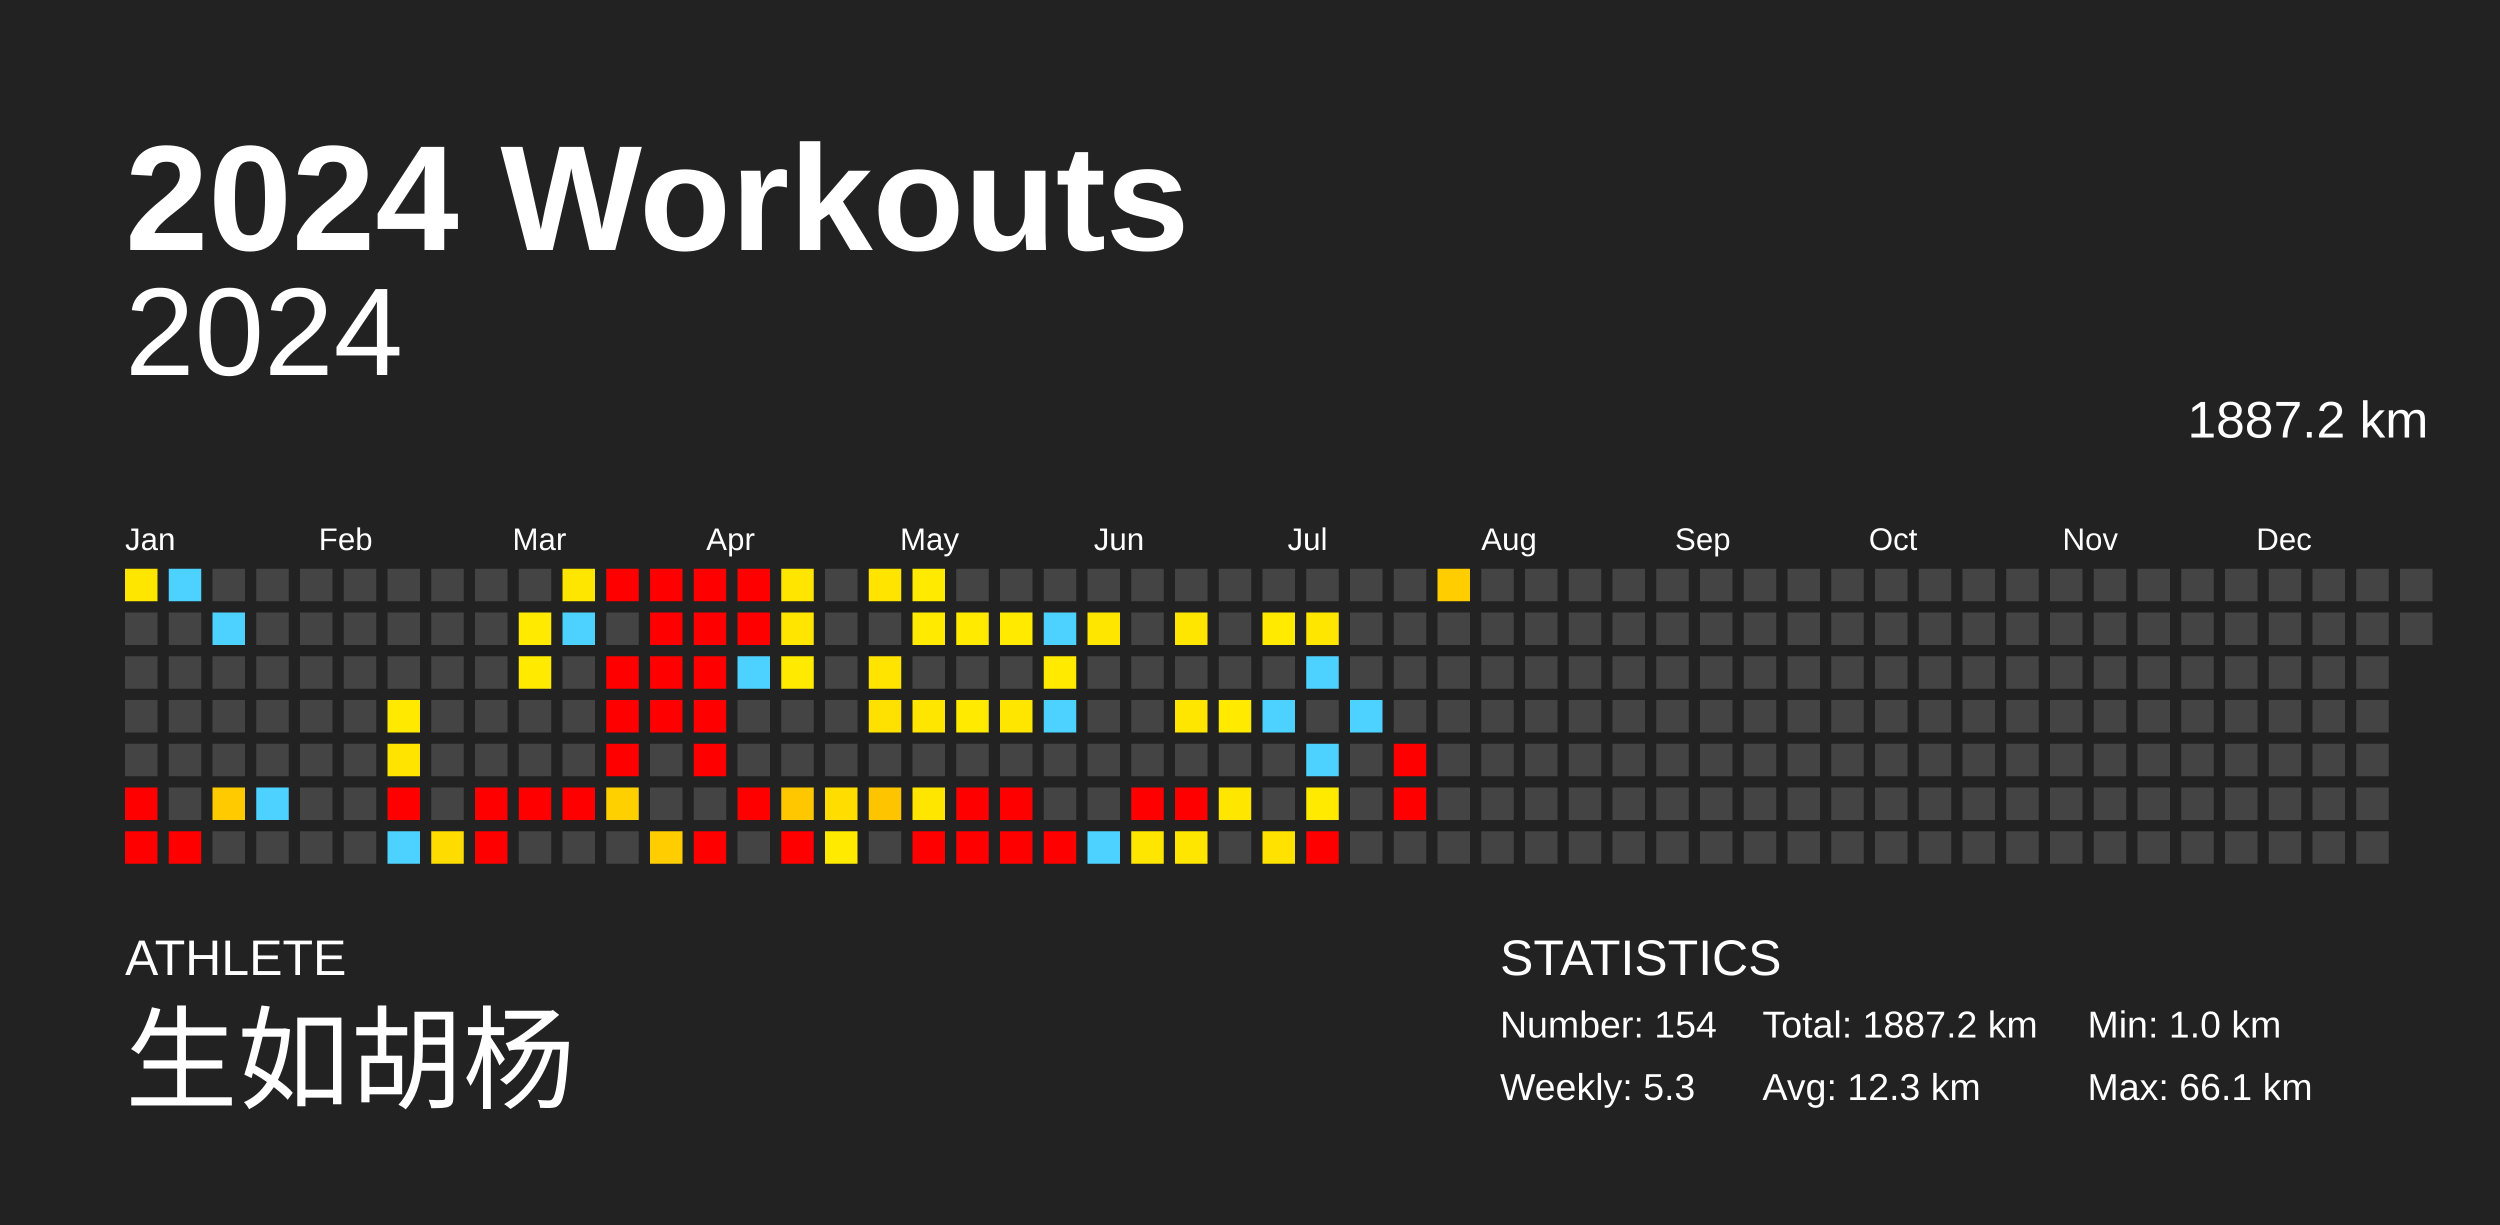
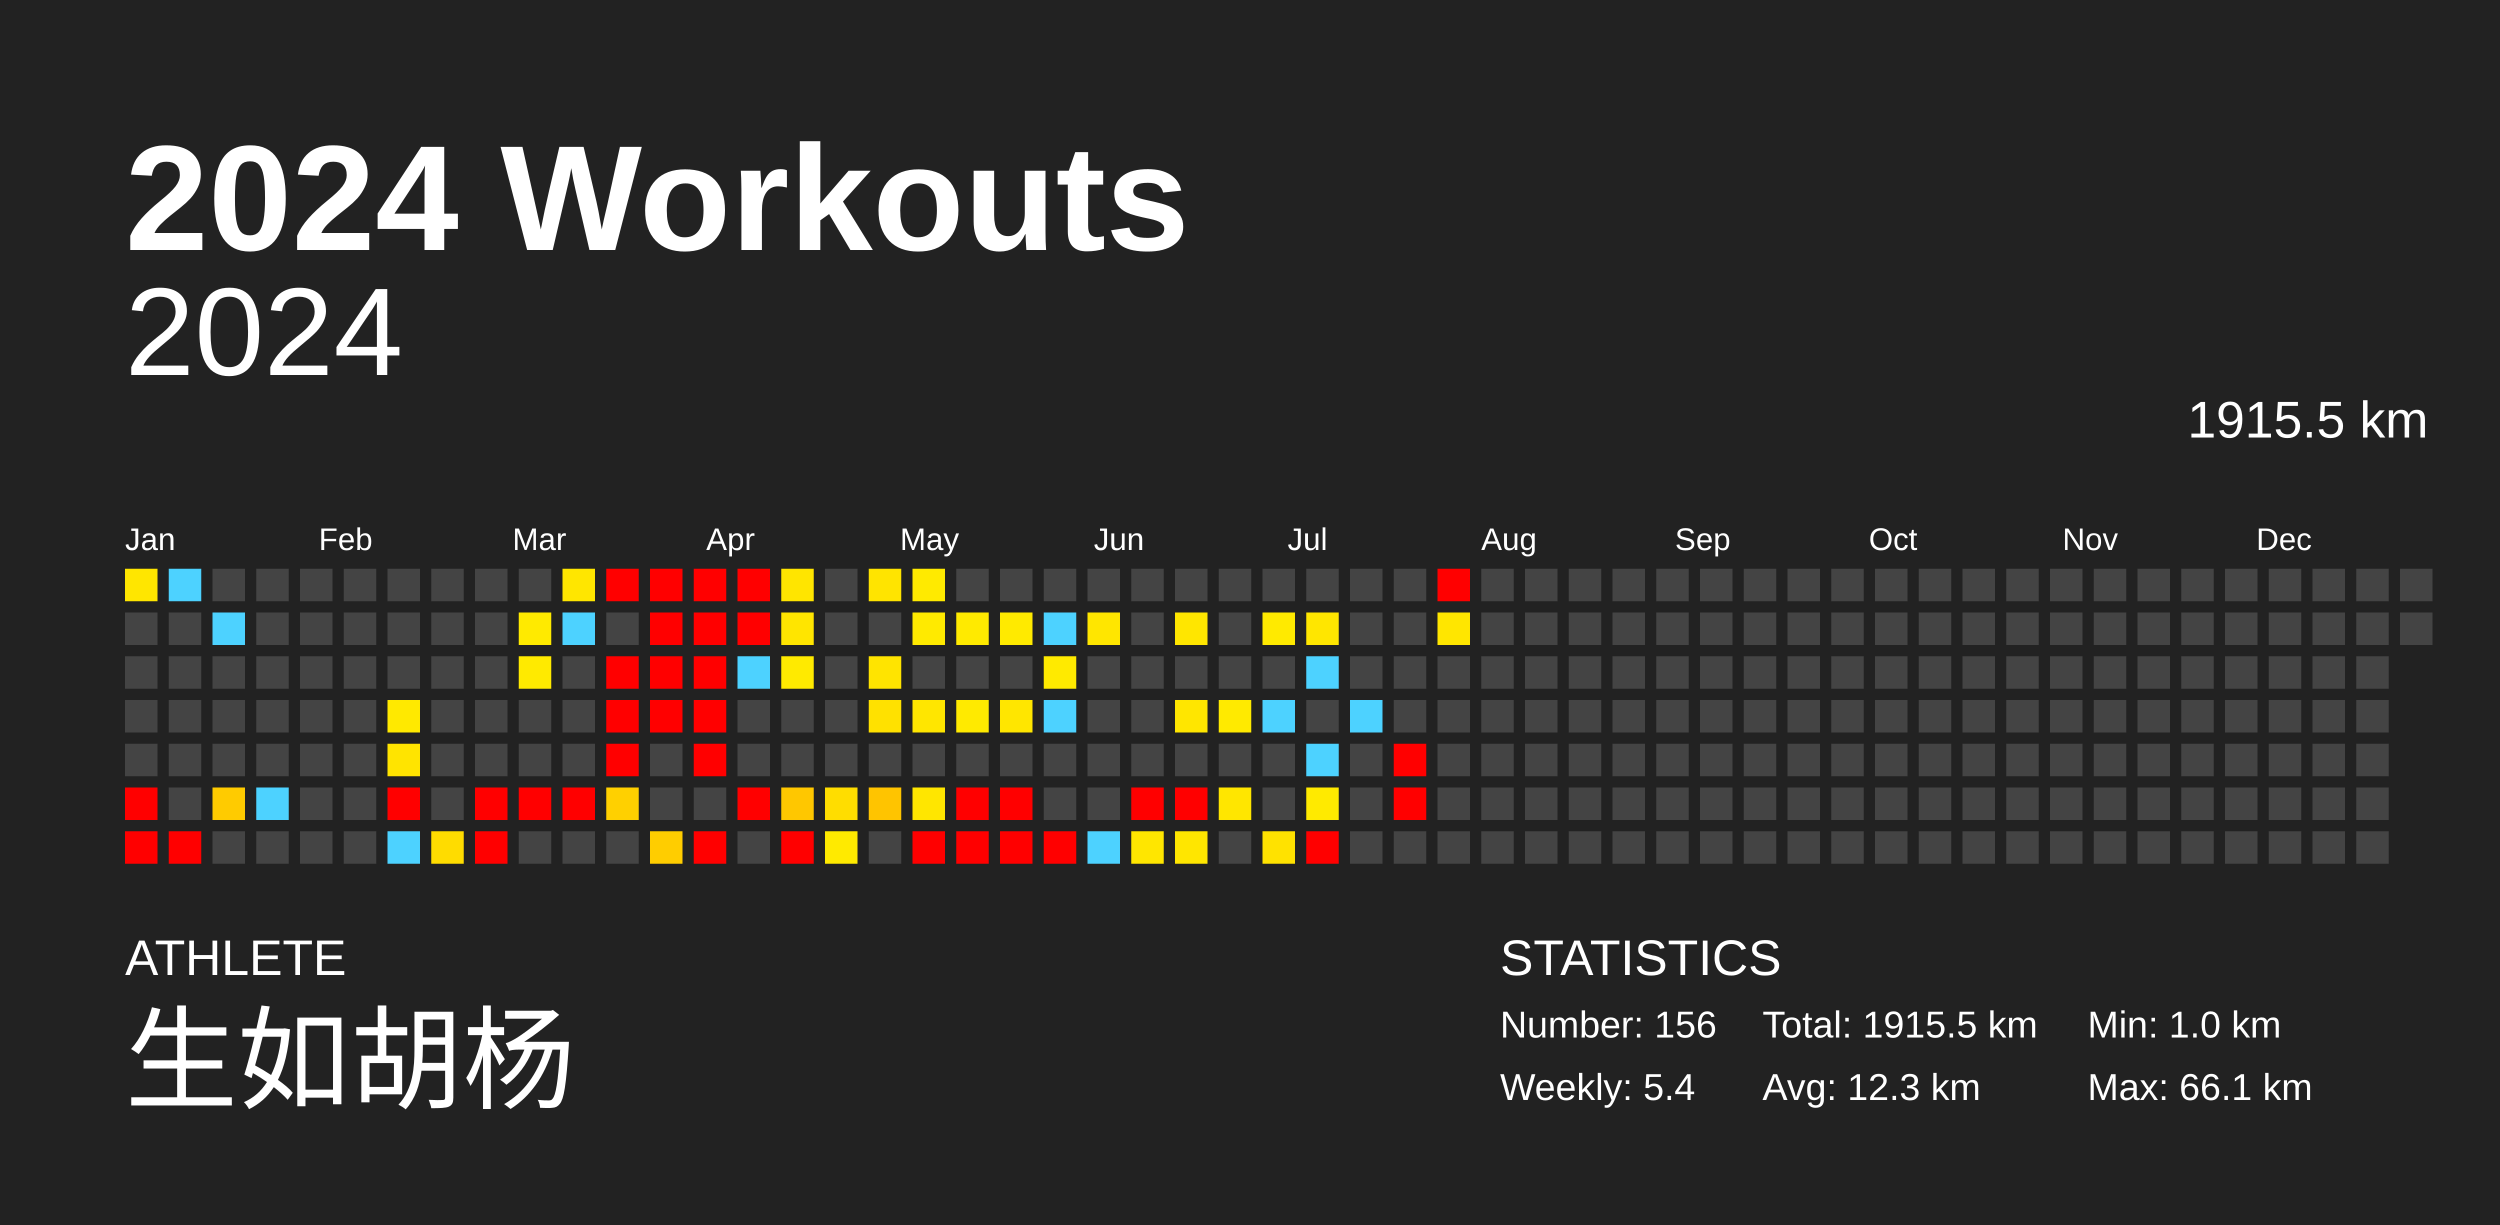
<svg xmlns="http://www.w3.org/2000/svg" baseProfile="full" height="98mm" version="1.1" viewBox="0,0,200,98" width="200mm">
  <defs />
  <rect fill="#222222" height="98" width="200" x="0" y="0" />
  <text fill="#FFFFFF" style="font-size:12px; font-family:Arial; font-weight:bold;" x="10" y="20">2024 Workouts</text>
  <text fill="#FFFFFF" style="font-size:4px; font-family:Arial" x="10" y="78">ATHLETE</text>
  <text fill="#FFFFFF" style="font-size:9px; font-family:Arial" x="10" y="88">生如胡杨</text>
  <text fill="#FFFFFF" style="font-size:4px; font-family:Arial" x="120" y="78">STATISTICS</text>
-   <text fill="#FFFFFF" style="font-size:3px; font-family:Arial" x="120" y="83">Number: 154</text>
-   <text fill="#FFFFFF" style="font-size:3px; font-family:Arial" x="120" y="88">Weekly: 5.3</text>
-   <text fill="#FFFFFF" style="font-size:3px; font-family:Arial" x="141" y="83">Total: 1887.2 km</text>
+   <text fill="#FFFFFF" style="font-size:3px; font-family:Arial" x="120" y="83">Number: 156</text>
+   <text fill="#FFFFFF" style="font-size:3px; font-family:Arial" x="120" y="88">Weekly: 5.4</text>
+   <text fill="#FFFFFF" style="font-size:3px; font-family:Arial" x="141" y="83">Total: 1915.5 km</text>
  <text fill="#FFFFFF" style="font-size:3px; font-family:Arial" x="141" y="88">Avg: 12.3 km</text>
  <text fill="#FFFFFF" style="font-size:3px; font-family:Arial" x="167" y="83">Min: 1.0 km</text>
  <text fill="#FFFFFF" style="font-size:3px; font-family:Arial" x="167" y="88">Max: 66.1 km</text>
  <text alignment-baseline="hanging" fill="#FFFFFF" style="font-size:10.0px; font-family:Arial;" x="10" y="30">2024</text>
-   <text alignment-baseline="hanging" fill="#FFFFFF" style="font-size:4.125px; font-family:Arial;" x="175" y="35">1887.2 km</text>
+   <text alignment-baseline="hanging" fill="#FFFFFF" style="font-size:4.125px; font-family:Arial;" x="175" y="35">1915.5 km</text>
  <text fill="#FFFFFF" style="font-size:2.5px; font-family:Arial" x="10.0" y="44">Jan</text>
  <text fill="#FFFFFF" style="font-size:2.5px; font-family:Arial" x="25.5" y="44">Feb</text>
  <text fill="#FFFFFF" style="font-size:2.5px; font-family:Arial" x="41.0" y="44">Mar</text>
  <text fill="#FFFFFF" style="font-size:2.5px; font-family:Arial" x="56.5" y="44">Apr</text>
  <text fill="#FFFFFF" style="font-size:2.5px; font-family:Arial" x="72.0" y="44">May</text>
  <text fill="#FFFFFF" style="font-size:2.5px; font-family:Arial" x="87.5" y="44">Jun</text>
  <text fill="#FFFFFF" style="font-size:2.5px; font-family:Arial" x="103.0" y="44">Jul</text>
  <text fill="#FFFFFF" style="font-size:2.5px; font-family:Arial" x="118.5" y="44">Aug</text>
  <text fill="#FFFFFF" style="font-size:2.5px; font-family:Arial" x="134.0" y="44">Sep</text>
  <text fill="#FFFFFF" style="font-size:2.5px; font-family:Arial" x="149.5" y="44">Oct</text>
  <text fill="#FFFFFF" style="font-size:2.5px; font-family:Arial" x="165.0" y="44">Nov</text>
  <text fill="#FFFFFF" style="font-size:2.5px; font-family:Arial" x="180.5" y="44">Dec</text>
  <rect fill="#ffe600" height="2.6" width="2.6" x="10.0" y="45.5" />
  <rect fill="#444444" height="2.6" width="2.6" x="10.0" y="49.0" />
  <rect fill="#444444" height="2.6" width="2.6" x="10.0" y="52.5" />
  <rect fill="#444444" height="2.6" width="2.6" x="10.0" y="56.0" />
  <rect fill="#444444" height="2.6" width="2.6" x="10.0" y="59.5" />
  <rect fill="red" height="2.6" width="2.6" x="10.0" y="63.0" />
  <rect fill="red" height="2.6" width="2.6" x="10.0" y="66.5" />
  <rect fill="#4dd2ff" height="2.6" width="2.6" x="13.5" y="45.5" />
  <rect fill="#444444" height="2.6" width="2.6" x="13.5" y="49.0" />
  <rect fill="#444444" height="2.6" width="2.6" x="13.5" y="52.5" />
  <rect fill="#444444" height="2.6" width="2.6" x="13.5" y="56.0" />
  <rect fill="#444444" height="2.6" width="2.6" x="13.5" y="59.5" />
  <rect fill="#444444" height="2.6" width="2.6" x="13.5" y="63.0" />
  <rect fill="red" height="2.6" width="2.6" x="13.5" y="66.5" />
  <rect fill="#444444" height="2.6" width="2.6" x="17.0" y="45.5" />
  <rect fill="#4dd2ff" height="2.6" width="2.6" x="17.0" y="49.0" />
  <rect fill="#444444" height="2.6" width="2.6" x="17.0" y="52.5" />
  <rect fill="#444444" height="2.6" width="2.6" x="17.0" y="56.0" />
  <rect fill="#444444" height="2.6" width="2.6" x="17.0" y="59.5" />
  <rect fill="#ffcb00" height="2.6" width="2.6" x="17.0" y="63.0" />
  <rect fill="#444444" height="2.6" width="2.6" x="17.0" y="66.5" />
  <rect fill="#444444" height="2.6" width="2.6" x="20.5" y="45.5" />
  <rect fill="#444444" height="2.6" width="2.6" x="20.5" y="49.0" />
  <rect fill="#444444" height="2.6" width="2.6" x="20.5" y="52.5" />
  <rect fill="#444444" height="2.6" width="2.6" x="20.5" y="56.0" />
  <rect fill="#444444" height="2.6" width="2.6" x="20.5" y="59.5" />
  <rect fill="#4dd2ff" height="2.6" width="2.6" x="20.5" y="63.0" />
  <rect fill="#444444" height="2.6" width="2.6" x="20.5" y="66.5" />
  <rect fill="#444444" height="2.6" width="2.6" x="24.0" y="45.5" />
  <rect fill="#444444" height="2.6" width="2.6" x="24.0" y="49.0" />
  <rect fill="#444444" height="2.6" width="2.6" x="24.0" y="52.5" />
  <rect fill="#444444" height="2.6" width="2.6" x="24.0" y="56.0" />
  <rect fill="#444444" height="2.6" width="2.6" x="24.0" y="59.5" />
  <rect fill="#444444" height="2.6" width="2.6" x="24.0" y="63.0" />
  <rect fill="#444444" height="2.6" width="2.6" x="24.0" y="66.5" />
  <rect fill="#444444" height="2.6" width="2.6" x="27.5" y="45.5" />
  <rect fill="#444444" height="2.6" width="2.6" x="27.5" y="49.0" />
  <rect fill="#444444" height="2.6" width="2.6" x="27.5" y="52.5" />
  <rect fill="#444444" height="2.6" width="2.6" x="27.5" y="56.0" />
  <rect fill="#444444" height="2.6" width="2.6" x="27.5" y="59.5" />
  <rect fill="#444444" height="2.6" width="2.6" x="27.5" y="63.0" />
  <rect fill="#444444" height="2.6" width="2.6" x="27.5" y="66.5" />
  <rect fill="#444444" height="2.6" width="2.6" x="31.0" y="45.5" />
  <rect fill="#444444" height="2.6" width="2.6" x="31.0" y="49.0" />
  <rect fill="#444444" height="2.6" width="2.6" x="31.0" y="52.5" />
  <rect fill="#ffe900" height="2.6" width="2.6" x="31.0" y="56.0" />
  <rect fill="#ffe400" height="2.6" width="2.6" x="31.0" y="59.5" />
  <rect fill="red" height="2.6" width="2.6" x="31.0" y="63.0" />
  <rect fill="#4dd2ff" height="2.6" width="2.6" x="31.0" y="66.5" />
  <rect fill="#444444" height="2.6" width="2.6" x="34.5" y="45.5" />
  <rect fill="#444444" height="2.6" width="2.6" x="34.5" y="49.0" />
  <rect fill="#444444" height="2.6" width="2.6" x="34.5" y="52.5" />
  <rect fill="#444444" height="2.6" width="2.6" x="34.5" y="56.0" />
  <rect fill="#444444" height="2.6" width="2.6" x="34.5" y="59.5" />
  <rect fill="#444444" height="2.6" width="2.6" x="34.5" y="63.0" />
  <rect fill="#ffdc00" height="2.6" width="2.6" x="34.5" y="66.5" />
  <rect fill="#444444" height="2.6" width="2.6" x="38.0" y="45.5" />
  <rect fill="#444444" height="2.6" width="2.6" x="38.0" y="49.0" />
  <rect fill="#444444" height="2.6" width="2.6" x="38.0" y="52.5" />
  <rect fill="#444444" height="2.6" width="2.6" x="38.0" y="56.0" />
  <rect fill="#444444" height="2.6" width="2.6" x="38.0" y="59.5" />
  <rect fill="red" height="2.6" width="2.6" x="38.0" y="63.0" />
  <rect fill="red" height="2.6" width="2.6" x="38.0" y="66.5" />
  <rect fill="#444444" height="2.6" width="2.6" x="41.5" y="45.5" />
  <rect fill="#ffea00" height="2.6" width="2.6" x="41.5" y="49.0" />
  <rect fill="#ffea00" height="2.6" width="2.6" x="41.5" y="52.5" />
  <rect fill="#444444" height="2.6" width="2.6" x="41.5" y="56.0" />
  <rect fill="#444444" height="2.6" width="2.6" x="41.5" y="59.5" />
  <rect fill="red" height="2.6" width="2.6" x="41.5" y="63.0" />
  <rect fill="#444444" height="2.6" width="2.6" x="41.5" y="66.5" />
  <rect fill="#ffe600" height="2.6" width="2.6" x="45.0" y="45.5" />
  <rect fill="#4dd2ff" height="2.6" width="2.6" x="45.0" y="49.0" />
  <rect fill="#444444" height="2.6" width="2.6" x="45.0" y="52.5" />
  <rect fill="#444444" height="2.6" width="2.6" x="45.0" y="56.0" />
  <rect fill="#444444" height="2.6" width="2.6" x="45.0" y="59.5" />
  <rect fill="red" height="2.6" width="2.6" x="45.0" y="63.0" />
  <rect fill="#444444" height="2.6" width="2.6" x="45.0" y="66.5" />
  <rect fill="red" height="2.6" width="2.6" x="48.5" y="45.5" />
  <rect fill="#444444" height="2.6" width="2.6" x="48.5" y="49.0" />
  <rect fill="red" height="2.6" width="2.6" x="48.5" y="52.5" />
  <rect fill="red" height="2.6" width="2.6" x="48.5" y="56.0" />
  <rect fill="red" height="2.6" width="2.6" x="48.5" y="59.5" />
  <rect fill="#ffd000" height="2.6" width="2.6" x="48.5" y="63.0" />
  <rect fill="#444444" height="2.6" width="2.6" x="48.5" y="66.5" />
  <rect fill="red" height="2.6" width="2.6" x="52.0" y="45.5" />
  <rect fill="red" height="2.6" width="2.6" x="52.0" y="49.0" />
  <rect fill="red" height="2.6" width="2.6" x="52.0" y="52.5" />
  <rect fill="red" height="2.6" width="2.6" x="52.0" y="56.0" />
  <rect fill="#444444" height="2.6" width="2.6" x="52.0" y="59.5" />
  <rect fill="#444444" height="2.6" width="2.6" x="52.0" y="63.0" />
  <rect fill="#ffcd00" height="2.6" width="2.6" x="52.0" y="66.5" />
  <rect fill="red" height="2.6" width="2.6" x="55.5" y="45.5" />
  <rect fill="red" height="2.6" width="2.6" x="55.5" y="49.0" />
  <rect fill="red" height="2.6" width="2.6" x="55.5" y="52.5" />
  <rect fill="red" height="2.6" width="2.6" x="55.5" y="56.0" />
  <rect fill="red" height="2.6" width="2.6" x="55.5" y="59.5" />
  <rect fill="#444444" height="2.6" width="2.6" x="55.5" y="63.0" />
  <rect fill="red" height="2.6" width="2.6" x="55.5" y="66.5" />
  <rect fill="red" height="2.6" width="2.6" x="59.0" y="45.5" />
  <rect fill="red" height="2.6" width="2.6" x="59.0" y="49.0" />
  <rect fill="#4dd2ff" height="2.6" width="2.6" x="59.0" y="52.5" />
  <rect fill="#444444" height="2.6" width="2.6" x="59.0" y="56.0" />
  <rect fill="#444444" height="2.6" width="2.6" x="59.0" y="59.5" />
  <rect fill="red" height="2.6" width="2.6" x="59.0" y="63.0" />
  <rect fill="#444444" height="2.6" width="2.6" x="59.0" y="66.5" />
  <rect fill="#ffe500" height="2.6" width="2.6" x="62.5" y="45.5" />
  <rect fill="#ffe500" height="2.6" width="2.6" x="62.5" y="49.0" />
  <rect fill="#ffea00" height="2.6" width="2.6" x="62.5" y="52.5" />
  <rect fill="#444444" height="2.6" width="2.6" x="62.5" y="56.0" />
  <rect fill="#444444" height="2.6" width="2.6" x="62.5" y="59.5" />
  <rect fill="#ffc700" height="2.6" width="2.6" x="62.5" y="63.0" />
  <rect fill="red" height="2.6" width="2.6" x="62.5" y="66.5" />
  <rect fill="#444444" height="2.6" width="2.6" x="66.0" y="45.5" />
  <rect fill="#444444" height="2.6" width="2.6" x="66.0" y="49.0" />
  <rect fill="#444444" height="2.6" width="2.6" x="66.0" y="52.5" />
  <rect fill="#444444" height="2.6" width="2.6" x="66.0" y="56.0" />
  <rect fill="#444444" height="2.6" width="2.6" x="66.0" y="59.5" />
  <rect fill="#ffdd00" height="2.6" width="2.6" x="66.0" y="63.0" />
  <rect fill="#ffea00" height="2.6" width="2.6" x="66.0" y="66.5" />
  <rect fill="#ffe400" height="2.6" width="2.6" x="69.5" y="45.5" />
  <rect fill="#444444" height="2.6" width="2.6" x="69.5" y="49.0" />
  <rect fill="#ffe400" height="2.6" width="2.6" x="69.5" y="52.5" />
  <rect fill="#ffe100" height="2.6" width="2.6" x="69.5" y="56.0" />
  <rect fill="#444444" height="2.6" width="2.6" x="69.5" y="59.5" />
  <rect fill="#ffc400" height="2.6" width="2.6" x="69.5" y="63.0" />
  <rect fill="#444444" height="2.6" width="2.6" x="69.5" y="66.5" />
  <rect fill="#ffea00" height="2.6" width="2.6" x="73.0" y="45.5" />
  <rect fill="#ffea00" height="2.6" width="2.6" x="73.0" y="49.0" />
  <rect fill="#444444" height="2.6" width="2.6" x="73.0" y="52.5" />
  <rect fill="#ffe600" height="2.6" width="2.6" x="73.0" y="56.0" />
  <rect fill="#444444" height="2.6" width="2.6" x="73.0" y="59.5" />
  <rect fill="#ffe600" height="2.6" width="2.6" x="73.0" y="63.0" />
  <rect fill="red" height="2.6" width="2.6" x="73.0" y="66.5" />
  <rect fill="#444444" height="2.6" width="2.6" x="76.5" y="45.5" />
  <rect fill="#ffea00" height="2.6" width="2.6" x="76.5" y="49.0" />
  <rect fill="#444444" height="2.6" width="2.6" x="76.5" y="52.5" />
  <rect fill="#ffea00" height="2.6" width="2.6" x="76.5" y="56.0" />
  <rect fill="#444444" height="2.6" width="2.6" x="76.5" y="59.5" />
  <rect fill="red" height="2.6" width="2.6" x="76.5" y="63.0" />
  <rect fill="red" height="2.6" width="2.6" x="76.5" y="66.5" />
  <rect fill="#444444" height="2.6" width="2.6" x="80.0" y="45.5" />
  <rect fill="#ffea00" height="2.6" width="2.6" x="80.0" y="49.0" />
  <rect fill="#444444" height="2.6" width="2.6" x="80.0" y="52.5" />
  <rect fill="#ffe600" height="2.6" width="2.6" x="80.0" y="56.0" />
  <rect fill="#444444" height="2.6" width="2.6" x="80.0" y="59.5" />
  <rect fill="red" height="2.6" width="2.6" x="80.0" y="63.0" />
  <rect fill="red" height="2.6" width="2.6" x="80.0" y="66.5" />
  <rect fill="#444444" height="2.6" width="2.6" x="83.5" y="45.5" />
  <rect fill="#4dd2ff" height="2.6" width="2.6" x="83.5" y="49.0" />
  <rect fill="#ffea00" height="2.6" width="2.6" x="83.5" y="52.5" />
  <rect fill="#4dd2ff" height="2.6" width="2.6" x="83.5" y="56.0" />
  <rect fill="#444444" height="2.6" width="2.6" x="83.5" y="59.5" />
  <rect fill="#444444" height="2.6" width="2.6" x="83.5" y="63.0" />
  <rect fill="red" height="2.6" width="2.6" x="83.5" y="66.5" />
  <rect fill="#444444" height="2.6" width="2.6" x="87.0" y="45.5" />
  <rect fill="#ffe600" height="2.6" width="2.6" x="87.0" y="49.0" />
  <rect fill="#444444" height="2.6" width="2.6" x="87.0" y="52.5" />
  <rect fill="#444444" height="2.6" width="2.6" x="87.0" y="56.0" />
  <rect fill="#444444" height="2.6" width="2.6" x="87.0" y="59.5" />
  <rect fill="#444444" height="2.6" width="2.6" x="87.0" y="63.0" />
  <rect fill="#4dd2ff" height="2.6" width="2.6" x="87.0" y="66.5" />
  <rect fill="#444444" height="2.6" width="2.6" x="90.5" y="45.5" />
  <rect fill="#444444" height="2.6" width="2.6" x="90.5" y="49.0" />
  <rect fill="#444444" height="2.6" width="2.6" x="90.5" y="52.5" />
  <rect fill="#444444" height="2.6" width="2.6" x="90.5" y="56.0" />
  <rect fill="#444444" height="2.6" width="2.6" x="90.5" y="59.5" />
  <rect fill="red" height="2.6" width="2.6" x="90.5" y="63.0" />
  <rect fill="#ffe600" height="2.6" width="2.6" x="90.5" y="66.5" />
  <rect fill="#444444" height="2.6" width="2.6" x="94.0" y="45.5" />
  <rect fill="#ffe600" height="2.6" width="2.6" x="94.0" y="49.0" />
  <rect fill="#444444" height="2.6" width="2.6" x="94.0" y="52.5" />
  <rect fill="#ffe600" height="2.6" width="2.6" x="94.0" y="56.0" />
  <rect fill="#444444" height="2.6" width="2.6" x="94.0" y="59.5" />
  <rect fill="red" height="2.6" width="2.6" x="94.0" y="63.0" />
  <rect fill="#ffe600" height="2.6" width="2.6" x="94.0" y="66.5" />
  <rect fill="#444444" height="2.6" width="2.6" x="97.5" y="45.5" />
  <rect fill="#444444" height="2.6" width="2.6" x="97.5" y="49.0" />
  <rect fill="#444444" height="2.6" width="2.6" x="97.5" y="52.5" />
  <rect fill="#ffea00" height="2.6" width="2.6" x="97.5" y="56.0" />
  <rect fill="#444444" height="2.6" width="2.6" x="97.5" y="59.5" />
  <rect fill="#ffe600" height="2.6" width="2.6" x="97.5" y="63.0" />
  <rect fill="#444444" height="2.6" width="2.6" x="97.5" y="66.5" />
  <rect fill="#444444" height="2.6" width="2.6" x="101.0" y="45.5" />
  <rect fill="#ffea00" height="2.6" width="2.6" x="101.0" y="49.0" />
  <rect fill="#444444" height="2.6" width="2.6" x="101.0" y="52.5" />
  <rect fill="#4dd2ff" height="2.6" width="2.6" x="101.0" y="56.0" />
  <rect fill="#444444" height="2.6" width="2.6" x="101.0" y="59.5" />
  <rect fill="#444444" height="2.6" width="2.6" x="101.0" y="63.0" />
  <rect fill="#ffe200" height="2.6" width="2.6" x="101.0" y="66.5" />
  <rect fill="#444444" height="2.6" width="2.6" x="104.5" y="45.5" />
  <rect fill="#ffe600" height="2.6" width="2.6" x="104.5" y="49.0" />
  <rect fill="#4dd2ff" height="2.6" width="2.6" x="104.5" y="52.5" />
  <rect fill="#444444" height="2.6" width="2.6" x="104.5" y="56.0" />
  <rect fill="#4dd2ff" height="2.6" width="2.6" x="104.5" y="59.5" />
  <rect fill="#ffea00" height="2.6" width="2.6" x="104.5" y="63.0" />
  <rect fill="red" height="2.6" width="2.6" x="104.5" y="66.5" />
  <rect fill="#444444" height="2.6" width="2.6" x="108.0" y="45.5" />
  <rect fill="#444444" height="2.6" width="2.6" x="108.0" y="49.0" />
  <rect fill="#444444" height="2.6" width="2.6" x="108.0" y="52.5" />
  <rect fill="#4dd2ff" height="2.6" width="2.6" x="108.0" y="56.0" />
  <rect fill="#444444" height="2.6" width="2.6" x="108.0" y="59.5" />
  <rect fill="#444444" height="2.6" width="2.6" x="108.0" y="63.0" />
  <rect fill="#444444" height="2.6" width="2.6" x="108.0" y="66.5" />
  <rect fill="#444444" height="2.6" width="2.6" x="111.5" y="45.5" />
  <rect fill="#444444" height="2.6" width="2.6" x="111.5" y="49.0" />
  <rect fill="#444444" height="2.6" width="2.6" x="111.5" y="52.5" />
  <rect fill="#444444" height="2.6" width="2.6" x="111.5" y="56.0" />
  <rect fill="red" height="2.6" width="2.6" x="111.5" y="59.5" />
  <rect fill="red" height="2.6" width="2.6" x="111.5" y="63.0" />
  <rect fill="#444444" height="2.6" width="2.6" x="111.5" y="66.5" />
-   <rect fill="#ffcd00" height="2.6" width="2.6" x="115.0" y="45.5" />
-   <rect fill="#444444" height="2.6" width="2.6" x="115.0" y="49.0" />
+   <rect fill="red" height="2.6" width="2.6" x="115.0" y="45.5" />
+   <rect fill="#ffe600" height="2.6" width="2.6" x="115.0" y="49.0" />
  <rect fill="#444444" height="2.6" width="2.6" x="115.0" y="52.5" />
  <rect fill="#444444" height="2.6" width="2.6" x="115.0" y="56.0" />
  <rect fill="#444444" height="2.6" width="2.6" x="115.0" y="59.5" />
  <rect fill="#444444" height="2.6" width="2.6" x="115.0" y="63.0" />
  <rect fill="#444444" height="2.6" width="2.6" x="115.0" y="66.5" />
  <rect fill="#444444" height="2.6" width="2.6" x="118.5" y="45.5" />
  <rect fill="#444444" height="2.6" width="2.6" x="118.5" y="49.0" />
  <rect fill="#444444" height="2.6" width="2.6" x="118.5" y="52.5" />
  <rect fill="#444444" height="2.6" width="2.6" x="118.5" y="56.0" />
  <rect fill="#444444" height="2.6" width="2.6" x="118.5" y="59.5" />
  <rect fill="#444444" height="2.6" width="2.6" x="118.5" y="63.0" />
  <rect fill="#444444" height="2.6" width="2.6" x="118.5" y="66.5" />
  <rect fill="#444444" height="2.6" width="2.6" x="122.0" y="45.5" />
  <rect fill="#444444" height="2.6" width="2.6" x="122.0" y="49.0" />
  <rect fill="#444444" height="2.6" width="2.6" x="122.0" y="52.5" />
  <rect fill="#444444" height="2.6" width="2.6" x="122.0" y="56.0" />
  <rect fill="#444444" height="2.6" width="2.6" x="122.0" y="59.5" />
  <rect fill="#444444" height="2.6" width="2.6" x="122.0" y="63.0" />
  <rect fill="#444444" height="2.6" width="2.6" x="122.0" y="66.5" />
  <rect fill="#444444" height="2.6" width="2.6" x="125.5" y="45.5" />
  <rect fill="#444444" height="2.6" width="2.6" x="125.5" y="49.0" />
  <rect fill="#444444" height="2.6" width="2.6" x="125.5" y="52.5" />
  <rect fill="#444444" height="2.6" width="2.6" x="125.5" y="56.0" />
  <rect fill="#444444" height="2.6" width="2.6" x="125.5" y="59.5" />
  <rect fill="#444444" height="2.6" width="2.6" x="125.5" y="63.0" />
  <rect fill="#444444" height="2.6" width="2.6" x="125.5" y="66.5" />
  <rect fill="#444444" height="2.6" width="2.6" x="129.0" y="45.5" />
  <rect fill="#444444" height="2.6" width="2.6" x="129.0" y="49.0" />
  <rect fill="#444444" height="2.6" width="2.6" x="129.0" y="52.5" />
  <rect fill="#444444" height="2.6" width="2.6" x="129.0" y="56.0" />
  <rect fill="#444444" height="2.6" width="2.6" x="129.0" y="59.5" />
  <rect fill="#444444" height="2.6" width="2.6" x="129.0" y="63.0" />
  <rect fill="#444444" height="2.6" width="2.6" x="129.0" y="66.5" />
  <rect fill="#444444" height="2.6" width="2.6" x="132.5" y="45.5" />
  <rect fill="#444444" height="2.6" width="2.6" x="132.5" y="49.0" />
  <rect fill="#444444" height="2.6" width="2.6" x="132.5" y="52.5" />
  <rect fill="#444444" height="2.6" width="2.6" x="132.5" y="56.0" />
  <rect fill="#444444" height="2.6" width="2.6" x="132.5" y="59.5" />
  <rect fill="#444444" height="2.6" width="2.6" x="132.5" y="63.0" />
  <rect fill="#444444" height="2.6" width="2.6" x="132.5" y="66.5" />
  <rect fill="#444444" height="2.6" width="2.6" x="136.0" y="45.5" />
  <rect fill="#444444" height="2.6" width="2.6" x="136.0" y="49.0" />
  <rect fill="#444444" height="2.6" width="2.6" x="136.0" y="52.5" />
  <rect fill="#444444" height="2.6" width="2.6" x="136.0" y="56.0" />
  <rect fill="#444444" height="2.6" width="2.6" x="136.0" y="59.5" />
  <rect fill="#444444" height="2.6" width="2.6" x="136.0" y="63.0" />
  <rect fill="#444444" height="2.6" width="2.6" x="136.0" y="66.5" />
  <rect fill="#444444" height="2.6" width="2.6" x="139.5" y="45.5" />
  <rect fill="#444444" height="2.6" width="2.6" x="139.5" y="49.0" />
  <rect fill="#444444" height="2.6" width="2.6" x="139.5" y="52.5" />
  <rect fill="#444444" height="2.6" width="2.6" x="139.5" y="56.0" />
  <rect fill="#444444" height="2.6" width="2.6" x="139.5" y="59.5" />
  <rect fill="#444444" height="2.6" width="2.6" x="139.5" y="63.0" />
  <rect fill="#444444" height="2.6" width="2.6" x="139.5" y="66.5" />
  <rect fill="#444444" height="2.6" width="2.6" x="143.0" y="45.5" />
  <rect fill="#444444" height="2.6" width="2.6" x="143.0" y="49.0" />
  <rect fill="#444444" height="2.6" width="2.6" x="143.0" y="52.5" />
  <rect fill="#444444" height="2.6" width="2.6" x="143.0" y="56.0" />
  <rect fill="#444444" height="2.6" width="2.6" x="143.0" y="59.5" />
  <rect fill="#444444" height="2.6" width="2.6" x="143.0" y="63.0" />
  <rect fill="#444444" height="2.6" width="2.6" x="143.0" y="66.5" />
  <rect fill="#444444" height="2.6" width="2.6" x="146.5" y="45.5" />
  <rect fill="#444444" height="2.6" width="2.6" x="146.5" y="49.0" />
  <rect fill="#444444" height="2.6" width="2.6" x="146.5" y="52.5" />
  <rect fill="#444444" height="2.6" width="2.6" x="146.5" y="56.0" />
  <rect fill="#444444" height="2.6" width="2.6" x="146.5" y="59.5" />
  <rect fill="#444444" height="2.6" width="2.6" x="146.5" y="63.0" />
  <rect fill="#444444" height="2.6" width="2.6" x="146.5" y="66.5" />
  <rect fill="#444444" height="2.6" width="2.6" x="150.0" y="45.5" />
  <rect fill="#444444" height="2.6" width="2.6" x="150.0" y="49.0" />
  <rect fill="#444444" height="2.6" width="2.6" x="150.0" y="52.5" />
  <rect fill="#444444" height="2.6" width="2.6" x="150.0" y="56.0" />
  <rect fill="#444444" height="2.6" width="2.6" x="150.0" y="59.5" />
  <rect fill="#444444" height="2.6" width="2.6" x="150.0" y="63.0" />
  <rect fill="#444444" height="2.6" width="2.6" x="150.0" y="66.5" />
  <rect fill="#444444" height="2.6" width="2.6" x="153.5" y="45.5" />
  <rect fill="#444444" height="2.6" width="2.6" x="153.5" y="49.0" />
  <rect fill="#444444" height="2.6" width="2.6" x="153.5" y="52.5" />
  <rect fill="#444444" height="2.6" width="2.6" x="153.5" y="56.0" />
  <rect fill="#444444" height="2.6" width="2.6" x="153.5" y="59.5" />
  <rect fill="#444444" height="2.6" width="2.6" x="153.5" y="63.0" />
  <rect fill="#444444" height="2.6" width="2.6" x="153.5" y="66.5" />
  <rect fill="#444444" height="2.6" width="2.6" x="157.0" y="45.5" />
  <rect fill="#444444" height="2.6" width="2.6" x="157.0" y="49.0" />
  <rect fill="#444444" height="2.6" width="2.6" x="157.0" y="52.5" />
  <rect fill="#444444" height="2.6" width="2.6" x="157.0" y="56.0" />
  <rect fill="#444444" height="2.6" width="2.6" x="157.0" y="59.5" />
  <rect fill="#444444" height="2.6" width="2.6" x="157.0" y="63.0" />
  <rect fill="#444444" height="2.6" width="2.6" x="157.0" y="66.5" />
  <rect fill="#444444" height="2.6" width="2.6" x="160.5" y="45.5" />
  <rect fill="#444444" height="2.6" width="2.6" x="160.5" y="49.0" />
  <rect fill="#444444" height="2.6" width="2.6" x="160.5" y="52.5" />
  <rect fill="#444444" height="2.6" width="2.6" x="160.5" y="56.0" />
  <rect fill="#444444" height="2.6" width="2.6" x="160.5" y="59.5" />
  <rect fill="#444444" height="2.6" width="2.6" x="160.5" y="63.0" />
  <rect fill="#444444" height="2.6" width="2.6" x="160.5" y="66.5" />
  <rect fill="#444444" height="2.6" width="2.6" x="164.0" y="45.5" />
  <rect fill="#444444" height="2.6" width="2.6" x="164.0" y="49.0" />
  <rect fill="#444444" height="2.6" width="2.6" x="164.0" y="52.5" />
  <rect fill="#444444" height="2.6" width="2.6" x="164.0" y="56.0" />
  <rect fill="#444444" height="2.6" width="2.6" x="164.0" y="59.5" />
  <rect fill="#444444" height="2.6" width="2.6" x="164.0" y="63.0" />
  <rect fill="#444444" height="2.6" width="2.6" x="164.0" y="66.5" />
  <rect fill="#444444" height="2.6" width="2.6" x="167.5" y="45.5" />
  <rect fill="#444444" height="2.6" width="2.6" x="167.5" y="49.0" />
  <rect fill="#444444" height="2.6" width="2.6" x="167.5" y="52.5" />
  <rect fill="#444444" height="2.6" width="2.6" x="167.5" y="56.0" />
  <rect fill="#444444" height="2.6" width="2.6" x="167.5" y="59.5" />
  <rect fill="#444444" height="2.6" width="2.6" x="167.5" y="63.0" />
  <rect fill="#444444" height="2.6" width="2.6" x="167.5" y="66.5" />
  <rect fill="#444444" height="2.6" width="2.6" x="171.0" y="45.5" />
  <rect fill="#444444" height="2.6" width="2.6" x="171.0" y="49.0" />
  <rect fill="#444444" height="2.6" width="2.6" x="171.0" y="52.5" />
  <rect fill="#444444" height="2.6" width="2.6" x="171.0" y="56.0" />
  <rect fill="#444444" height="2.6" width="2.6" x="171.0" y="59.5" />
  <rect fill="#444444" height="2.6" width="2.6" x="171.0" y="63.0" />
  <rect fill="#444444" height="2.6" width="2.6" x="171.0" y="66.5" />
  <rect fill="#444444" height="2.6" width="2.6" x="174.5" y="45.5" />
  <rect fill="#444444" height="2.6" width="2.6" x="174.5" y="49.0" />
  <rect fill="#444444" height="2.6" width="2.6" x="174.5" y="52.5" />
  <rect fill="#444444" height="2.6" width="2.6" x="174.5" y="56.0" />
  <rect fill="#444444" height="2.6" width="2.6" x="174.5" y="59.5" />
  <rect fill="#444444" height="2.6" width="2.6" x="174.5" y="63.0" />
  <rect fill="#444444" height="2.6" width="2.6" x="174.5" y="66.5" />
  <rect fill="#444444" height="2.6" width="2.6" x="178.0" y="45.5" />
  <rect fill="#444444" height="2.6" width="2.6" x="178.0" y="49.0" />
  <rect fill="#444444" height="2.6" width="2.6" x="178.0" y="52.5" />
  <rect fill="#444444" height="2.6" width="2.6" x="178.0" y="56.0" />
  <rect fill="#444444" height="2.6" width="2.6" x="178.0" y="59.5" />
  <rect fill="#444444" height="2.6" width="2.6" x="178.0" y="63.0" />
  <rect fill="#444444" height="2.6" width="2.6" x="178.0" y="66.5" />
  <rect fill="#444444" height="2.6" width="2.6" x="181.5" y="45.5" />
  <rect fill="#444444" height="2.6" width="2.6" x="181.5" y="49.0" />
  <rect fill="#444444" height="2.6" width="2.6" x="181.5" y="52.5" />
  <rect fill="#444444" height="2.6" width="2.6" x="181.5" y="56.0" />
  <rect fill="#444444" height="2.6" width="2.6" x="181.5" y="59.5" />
  <rect fill="#444444" height="2.6" width="2.6" x="181.5" y="63.0" />
  <rect fill="#444444" height="2.6" width="2.6" x="181.5" y="66.5" />
  <rect fill="#444444" height="2.6" width="2.6" x="185.0" y="45.5" />
  <rect fill="#444444" height="2.6" width="2.6" x="185.0" y="49.0" />
  <rect fill="#444444" height="2.6" width="2.6" x="185.0" y="52.5" />
  <rect fill="#444444" height="2.6" width="2.6" x="185.0" y="56.0" />
  <rect fill="#444444" height="2.6" width="2.6" x="185.0" y="59.5" />
  <rect fill="#444444" height="2.6" width="2.6" x="185.0" y="63.0" />
  <rect fill="#444444" height="2.6" width="2.6" x="185.0" y="66.5" />
  <rect fill="#444444" height="2.6" width="2.6" x="188.5" y="45.5" />
  <rect fill="#444444" height="2.6" width="2.6" x="188.5" y="49.0" />
  <rect fill="#444444" height="2.6" width="2.6" x="188.5" y="52.5" />
  <rect fill="#444444" height="2.6" width="2.6" x="188.5" y="56.0" />
  <rect fill="#444444" height="2.6" width="2.6" x="188.5" y="59.5" />
  <rect fill="#444444" height="2.6" width="2.6" x="188.5" y="63.0" />
  <rect fill="#444444" height="2.6" width="2.6" x="188.5" y="66.5" />
  <rect fill="#444444" height="2.6" width="2.6" x="192.0" y="45.5" />
  <rect fill="#444444" height="2.6" width="2.6" x="192.0" y="49.0" />
</svg>
